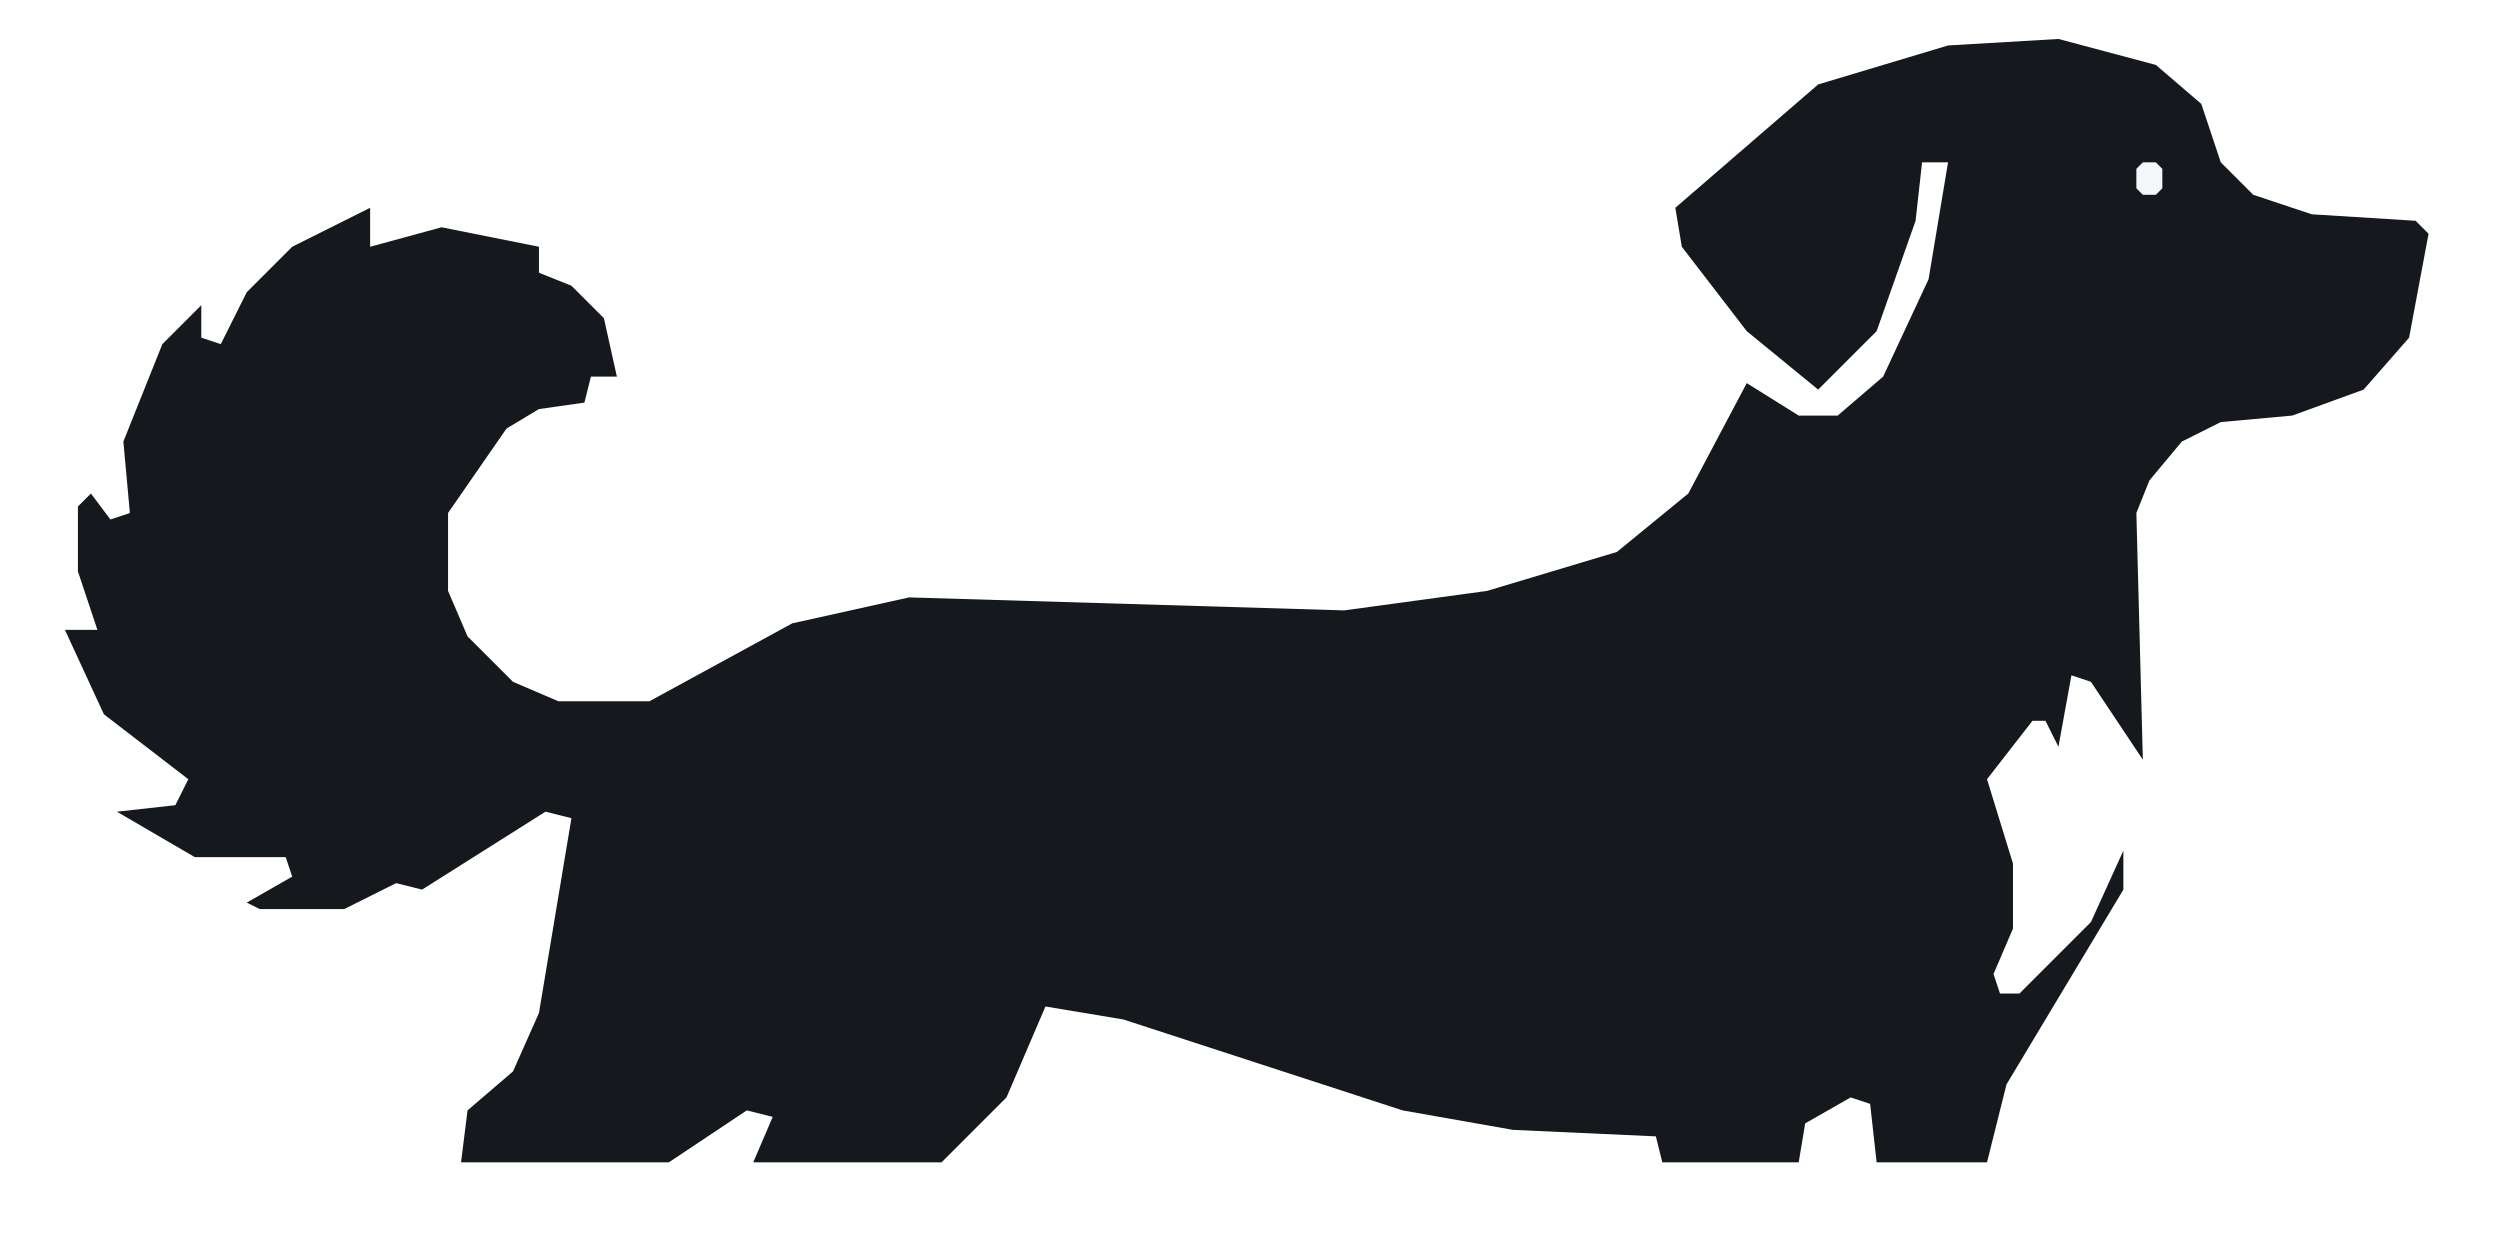
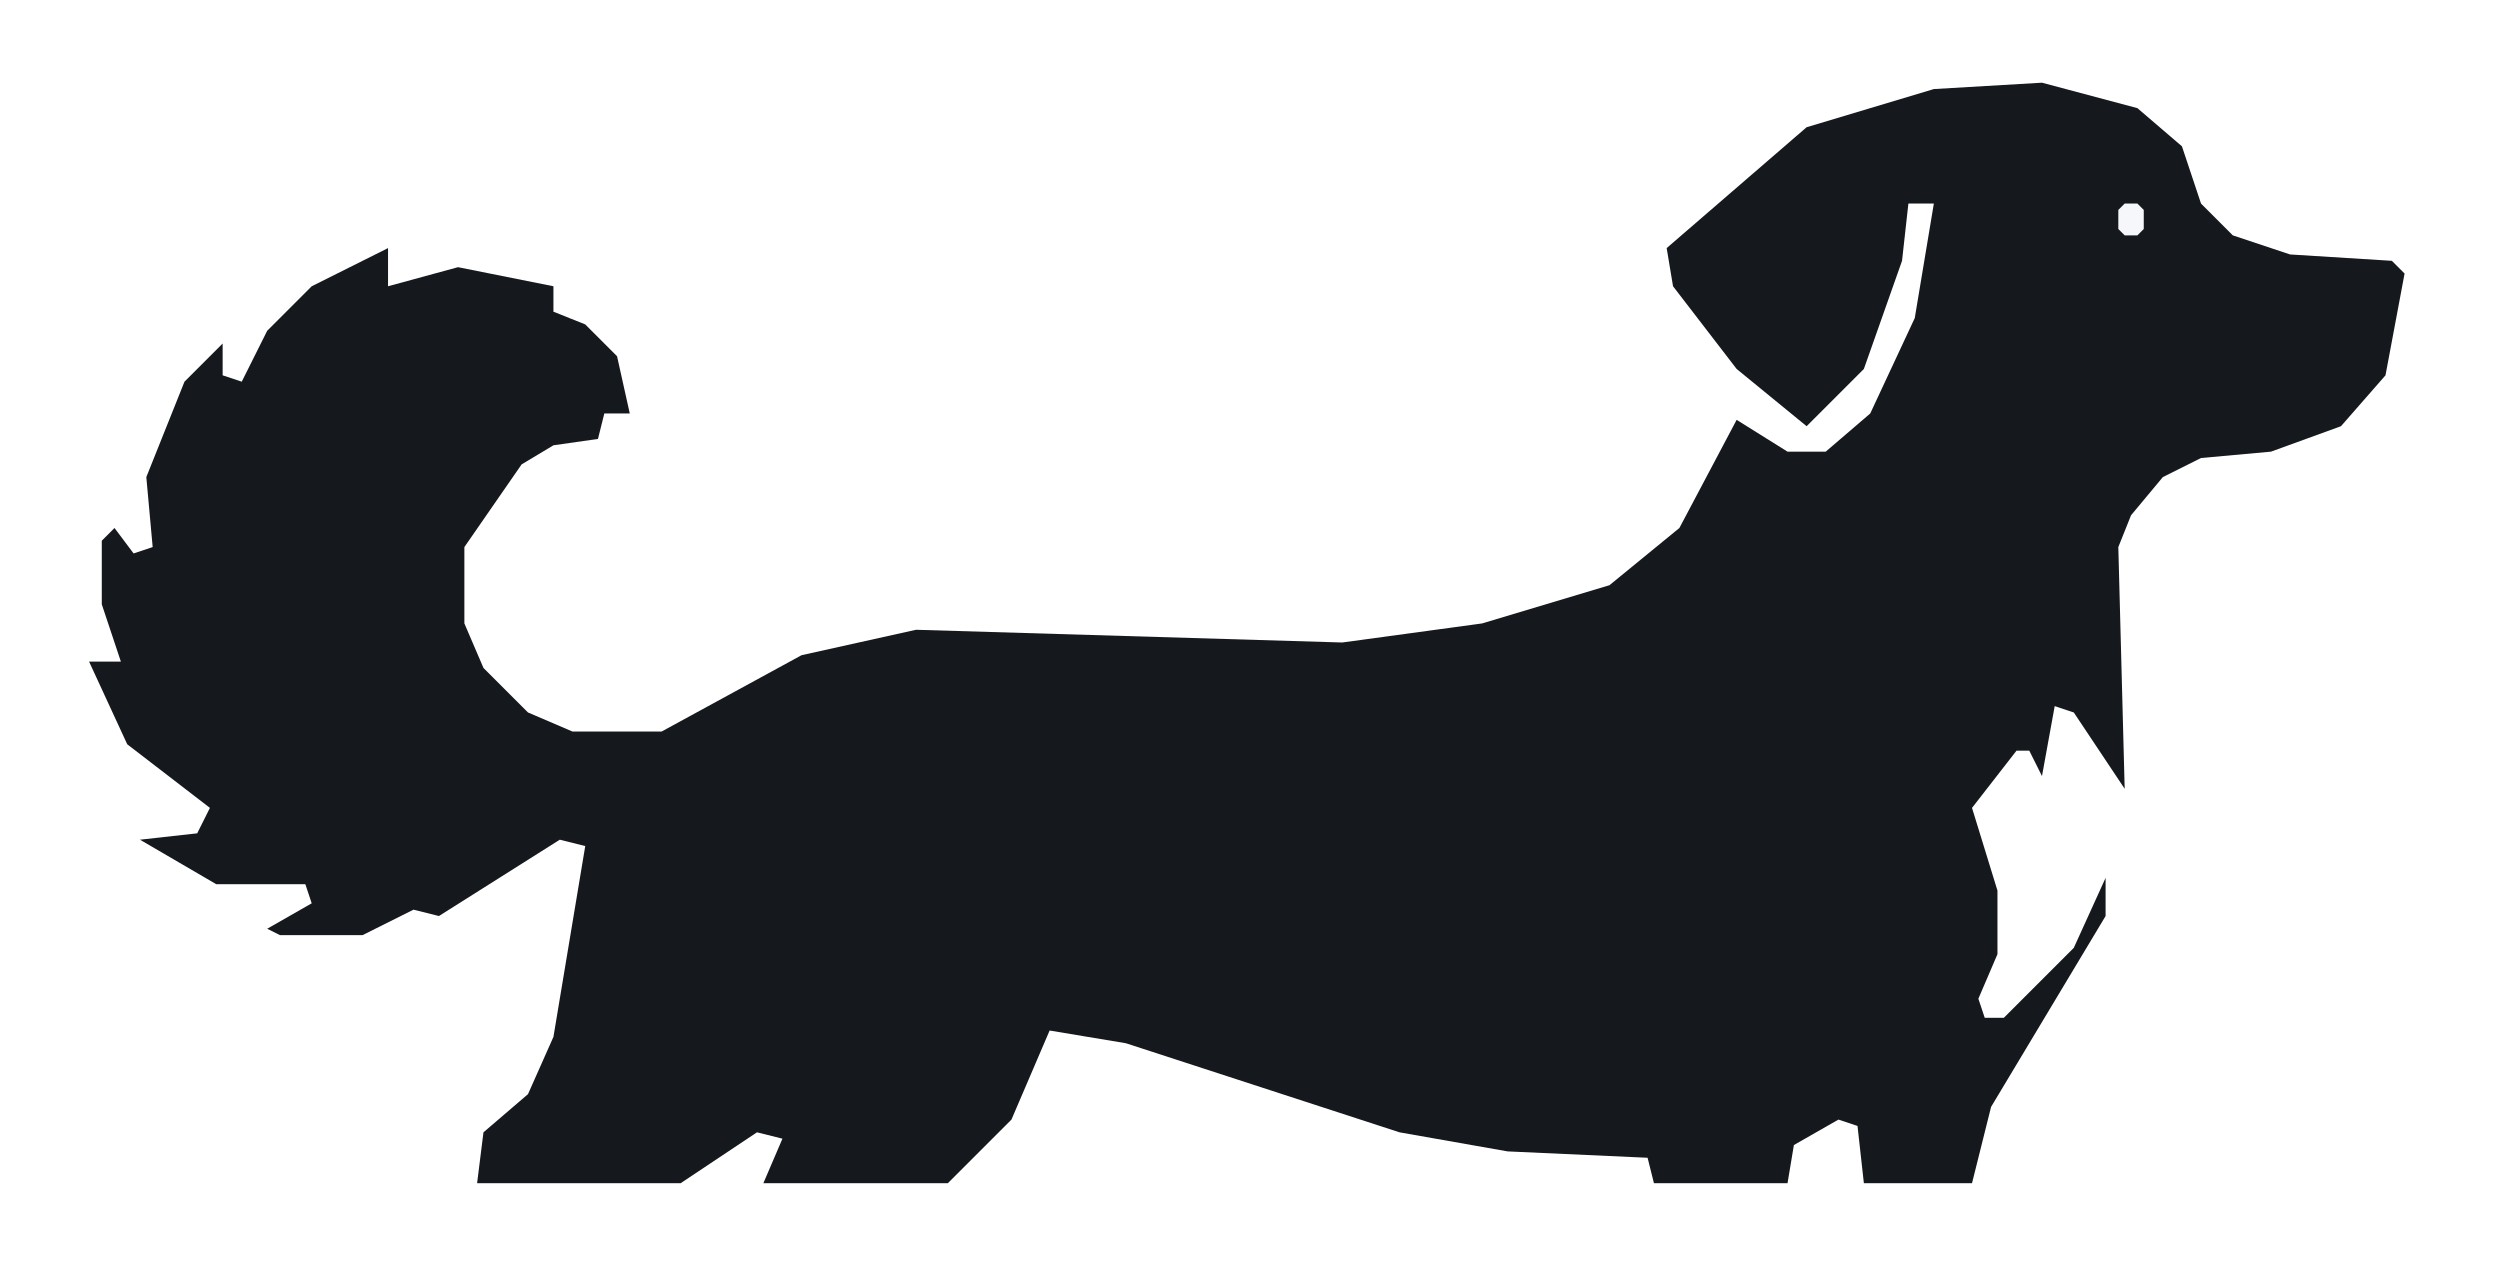
- <svg xmlns="http://www.w3.org/2000/svg" viewBox="158 0 385 190">
+ <svg xmlns="http://www.w3.org/2000/svg" viewBox="154 -7 393 202" preserveAspectRatio="xMidYMid meet">
  <path d="M 532 36 L 530 34 L 514 33 L 505 30 L 500 25 L 497 16 L 490 10 L 475 6 L 458 7 L 438 13 L 416 32 L 417 38 L 427 51 L 438 60 L 447 51 L 453 34 L 454 25 L 458 25 L 455 43 L 448 58 L 441 64 L 435 64 L 427 59 L 418 76 L 407 85 L 387 91 L 365 94 L 298 92 L 280 96 L 258 108 L 244 108 L 237 105 L 230 98 L 227 91 L 227 79 L 236 66 L 241 63 L 248 62 L 249 58 L 253 58 L 251 49 L 246 44 L 241 42 L 241 38 L 226 35 L 215 38 L 215 32 L 203 38 L 196 45 L 192 53 L 189 52 L 189 47 L 183 53 L 177 68 L 178 79 L 175 80 L 172 76 L 170 78 L 170 88 L 173 97 L 168 97 L 174 110 L 187 120 L 185 124 L 176 125 L 188 132 L 202 132 L 203 135 L 196 139 L 198 140 L 211 140 L 219 136 L 223 137 L 242 125 L 246 126 L 241 156 L 237 165 L 230 171 L 229 179 L 261 179 L 273 171 L 277 172 L 274 179 L 303 179 L 313 169 L 319 155 L 331 157 L 374 171 L 391 174 L 413 175 L 414 179 L 435 179 L 436 173 L 443 169 L 446 170 L 447 179 L 464 179 L 467 167 L 485 137 L 485 131 L 480 142 L 469 153 L 466 153 L 465 150 L 468 143 L 468 133 L 464 120 L 471 111 L 473 111 L 475 115 L 477 104 L 480 105 L 488 117 L 487 79 L 489 74 L 494 68 L 500 65 L 511 64 L 522 60 L 529 52 Z" fill="#15191d" />
  <path d="M 487 26 L 488 25 L 490 25 L 491 26 L 491 29 L 490 30 L 488 30 L 487 29 Z" fill="#f5f7fa" />
</svg>
